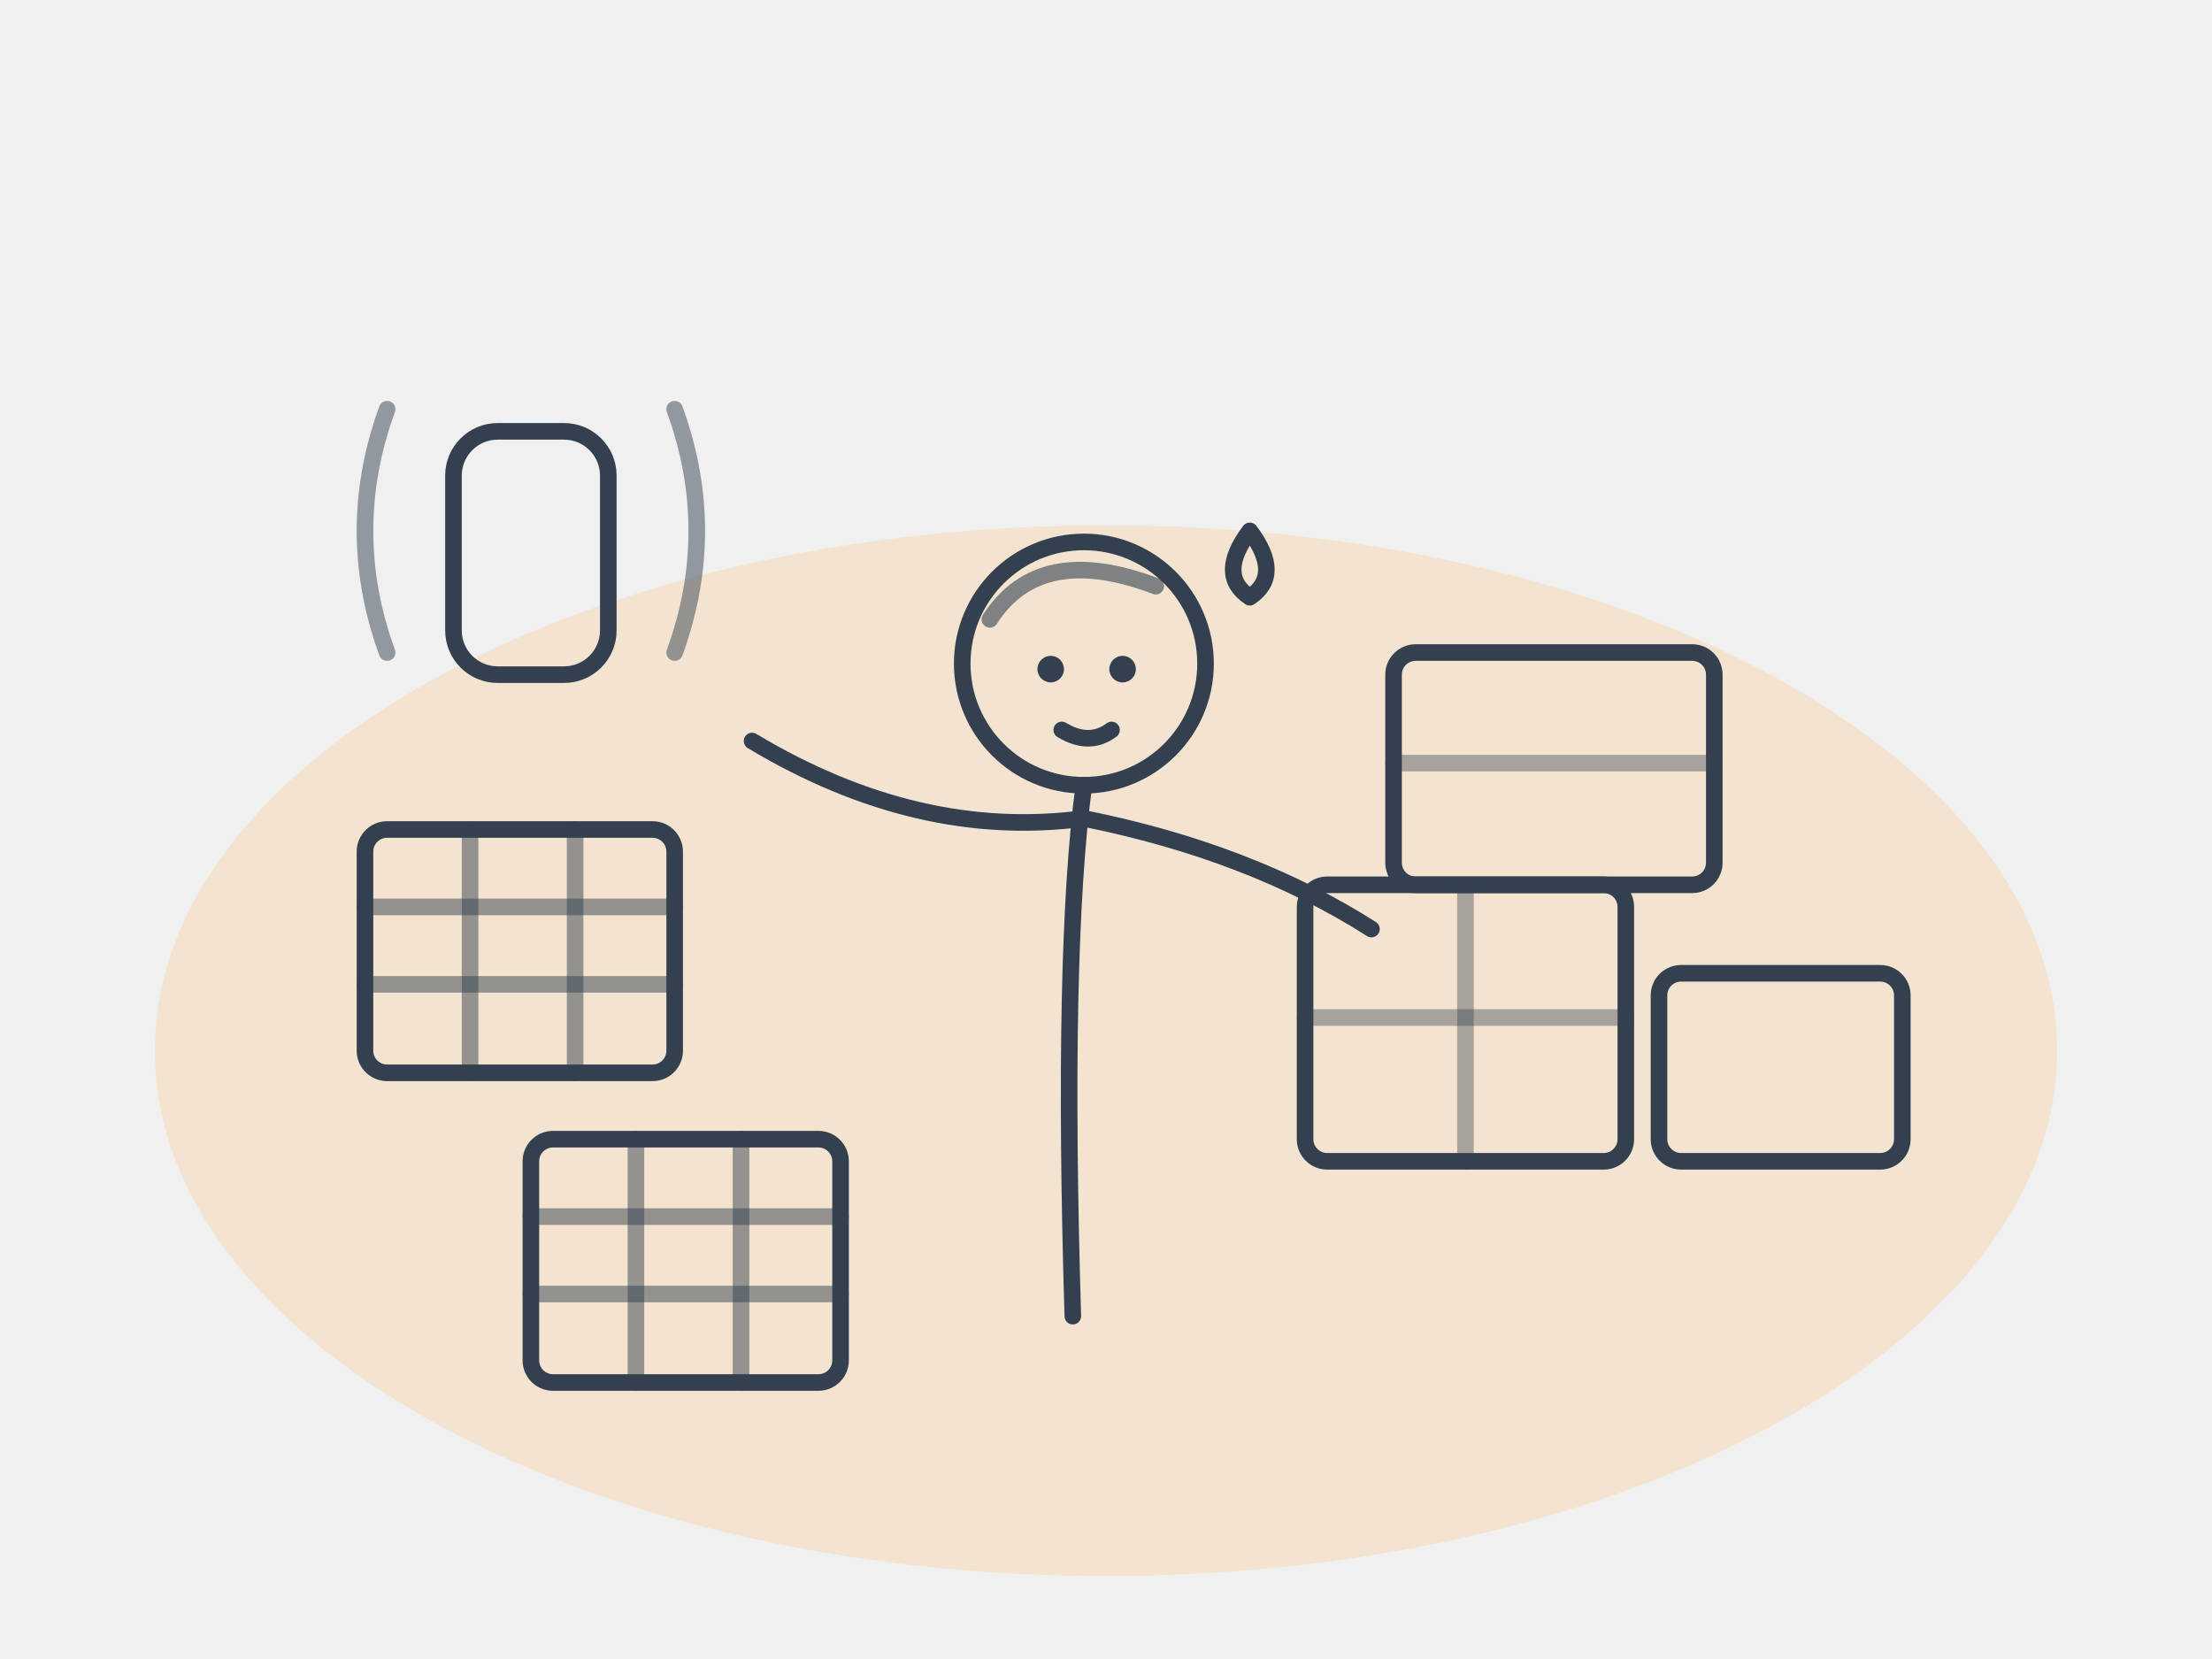
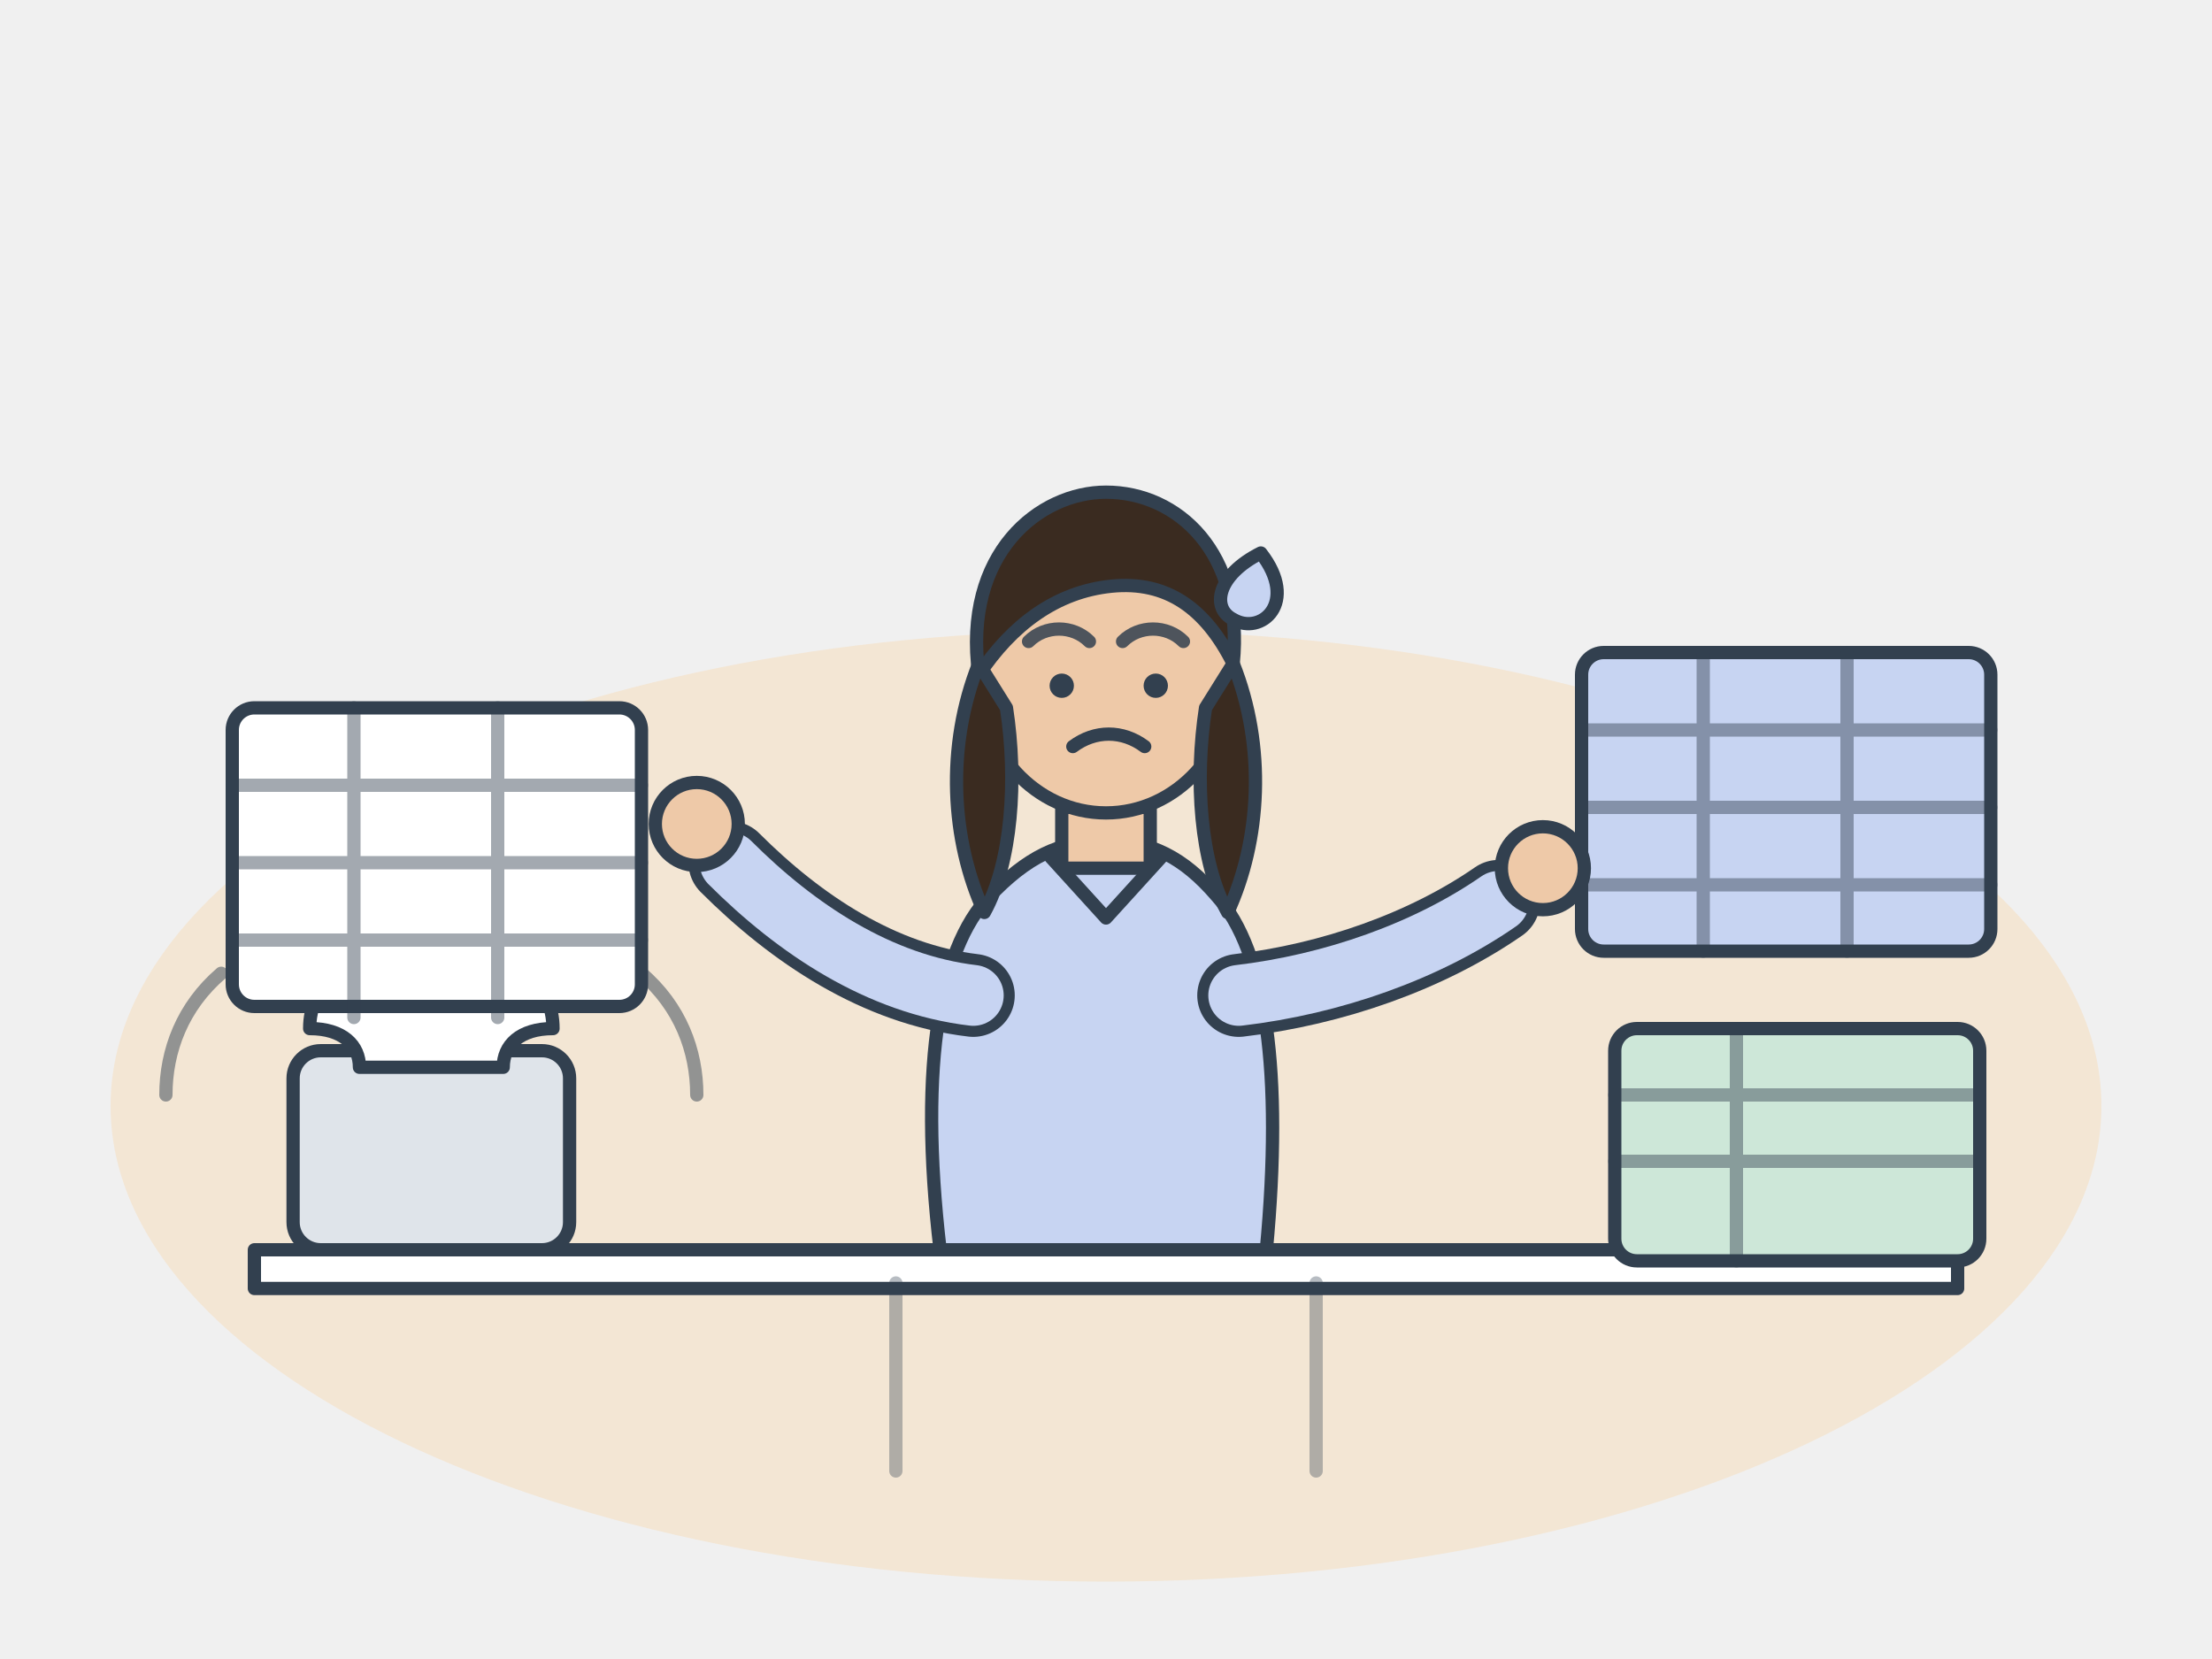
<svg xmlns="http://www.w3.org/2000/svg" viewBox="0 0 400 300" fill="none">
  <style>
-     .ink{stroke:#32404f;stroke-width:3;stroke-linecap:round;stroke-linejoin:round;fill:none}
-     .bob{animation:bob 3.4s ease-in-out infinite}
-     .ring{animation:ring 2.4s ease-in-out infinite;transform-origin:96px 96px}
-     .p1{animation:drift 5s ease-in-out infinite}
-     .p2{animation:drift 5s ease-in-out 1.4s infinite}
-     @keyframes bob{0%,100%{transform:translateY(0)}50%{transform:translateY(-5px)}}
-     @keyframes ring{0%,100%{transform:rotate(-8deg)}20%{transform:rotate(10deg)}40%{transform:rotate(-8deg)}}
-     @keyframes drift{0%,100%{transform:translateY(0) rotate(0)}50%{transform:translateY(-8px) rotate(-3deg)}}
+     .s{stroke:#32404f;stroke-width:2.4;stroke-linecap:round;stroke-linejoin:round}
+     .n{fill:none}
+     .breathe{animation:br 4.2s ease-in-out infinite}
+     .ring{animation:rg 2.6s ease-in-out infinite;transform-origin:78px 108px}
+     .p1{animation:drift 5.5s ease-in-out infinite}
+     .p2{animation:drift 5.5s ease-in-out 1.6s infinite}
+     .p3{animation:drift 5.5s ease-in-out 3.1s infinite}
+     .drop{animation:dp 3.4s ease-in-out infinite}
+     @keyframes br{0%,100%{transform:translateY(0)}50%{transform:translateY(-2px)}}
+     @keyframes rg{0%,60%,100%{transform:rotate(0deg)}10%{transform:rotate(-11deg)}20%{transform:rotate(11deg)}30%{transform:rotate(-8deg)}40%{transform:rotate(6deg)}}
+     @keyframes drift{0%,100%{transform:translateY(0) rotate(0deg)}50%{transform:translateY(-7px) rotate(-3deg)}}
+     @keyframes dp{0%{opacity:0;transform:translateY(-3px)}40%{opacity:.9}100%{opacity:0;transform:translateY(9px)}}
  </style>
-   <ellipse cx="200" cy="190" rx="172" ry="95" fill="#fad29d" opacity=".4" />
-   <rect class="ink" x="236" y="160" width="58" height="50" rx="4" fill="#fff" />
-   <rect class="ink" x="252" y="118" width="58" height="42" rx="4" fill="#fff" />
-   <line class="ink" x1="236" y1="184" x2="294" y2="184" opacity=".4" />
-   <line class="ink" x1="265" y1="160" x2="265" y2="210" opacity=".4" />
-   <path class="ink" d="M252 138 h58" opacity=".4" />
-   <rect class="ink" x="300" y="176" width="44" height="34" rx="4" fill="#cde7d8" />
+   <ellipse cx="200" cy="200" rx="180" ry="86" fill="#fad29d" opacity=".34" />
+   <path class="s" d="M46 226 h308 v7 h-308 z" fill="#fff" />
+   <g class="ring">
+     <path class="s" d="M58 190 h40 a5 5 0 0 1 5 5 v26 a5 5 0 0 1 -5 5 h-40 a5 5 0 0 1 -5 -5 v-26 a5 5 0 0 1 5 -5 z" fill="#dfe4ea" />
+     <path class="s" d="M56 186 c0 -8 6 -13 22 -13 c16 0 22 5 22 13 c-6 0 -9 3 -9 7 h-26 c0 -4 -3 -7 -9 -7 z" fill="#fff" />
+     <path class="s n" d="M40 176 c-7 6 -10 14 -10 22 M116 176 c7 6 10 14 10 22" opacity=".5" />
+   </g>
  <g class="p1">
-     <rect class="ink" x="66" y="150" width="56" height="44" rx="4" fill="#fff" />
-     <line class="ink" x1="66" y1="164" x2="122" y2="164" opacity=".5" />
-     <line class="ink" x1="66" y1="178" x2="122" y2="178" opacity=".5" />
-     <line class="ink" x1="85" y1="150" x2="85" y2="194" opacity=".5" />
-     <line class="ink" x1="104" y1="150" x2="104" y2="194" opacity=".5" />
+     <path class="s" d="M46 128 h66 a4 4 0 0 1 4 4 v46 a4 4 0 0 1 -4 4 h-66 a4 4 0 0 1 -4 -4 v-46 a4 4 0 0 1 4 -4 z" fill="#fff" />
+     <path class="s n" d="M42 142 h74 M42 156 h74 M42 170 h74 M64 128 v56 M90 128 v56" opacity=".45" />
  </g>
  <g class="p2">
-     <rect class="ink" x="96" y="206" width="56" height="44" rx="4" fill="#c7d4f2" />
-     <line class="ink" x1="96" y1="220" x2="152" y2="220" opacity=".5" />
-     <line class="ink" x1="96" y1="234" x2="152" y2="234" opacity=".5" />
-     <line class="ink" x1="115" y1="206" x2="115" y2="250" opacity=".5" />
-     <line class="ink" x1="134" y1="206" x2="134" y2="250" opacity=".5" />
+     <path class="s" d="M290 118 h66 a4 4 0 0 1 4 4 v46 a4 4 0 0 1 -4 4 h-66 a4 4 0 0 1 -4 -4 v-46 a4 4 0 0 1 4 -4 z" fill="#c7d4f2" />
+     <path class="s n" d="M286 132 h74 M286 146 h74 M286 160 h74 M308 118 v54 M334 118 v54" opacity=".45" />
  </g>
-   <g class="ring">
-     <rect class="ink" x="82" y="78" width="28" height="44" rx="8" fill="#fff" />
-     <path class="ink" d="M70 74 q-8 22 0 44" opacity=".5" />
-     <path class="ink" d="M122 74 q8 22 0 44" opacity=".5" />
+   <g class="p3">
+     <path class="s" d="M296 186 h58 a4 4 0 0 1 4 4 v34 a4 4 0 0 1 -4 4 h-58 a4 4 0 0 1 -4 -4 v-34 a4 4 0 0 1 4 -4 z" fill="#cde7d8" />
+     <path class="s n" d="M292 198 h66 M292 210 h66 M314 186 v42" opacity=".45" />
  </g>
-   <g class="bob">
-     <circle class="ink" cx="196" cy="120" r="22" />
-     <path class="ink" d="M179 112 q9 -14 30 -6" opacity=".6" />
-     <circle fill="#32404f" cx="190" cy="121" r="2.4" />
-     <circle fill="#32404f" cx="203" cy="121" r="2.4" />
-     <path class="ink" d="M192 132 q5 3 9 0" />
-     <path class="ink" d="M196 142 q-4 30 -2 96" />
-     <path class="ink" d="M196 148 q-30 4 -60 -14" />
-     <path class="ink" d="M196 148 q30 6 52 20" />
+   <g class="breathe">
+     <path class="s n" d="M162 232 v34 M238 232 v34" opacity=".35" />
+     <path class="s" d="M170 226 c-4 -34 0 -56 10 -65 c7 -7 13 -9 20 -9 c8 0 14 3 20 10 c9 10 12 32 9 64 z" fill="#c7d4f2" />
+     <path class="s n" d="M190 155 l10 11 l10 -11" />
+     <g>
+       <path d="M176 180 c-17 -2 -32 -12 -44 -24" stroke="#32404f" stroke-width="15" stroke-linecap="round" fill="none" />
+       <path d="M176 180 c-17 -2 -32 -12 -44 -24" stroke="#c7d4f2" stroke-width="11" stroke-linecap="round" fill="none" />
+     </g>
+     <circle class="s" cx="126" cy="149" r="7.5" fill="#eec9a8" />
+     <g>
+       <path d="M224 180 c17 -2 34 -8 47 -17" stroke="#32404f" stroke-width="15" stroke-linecap="round" fill="none" />
+       <path d="M224 180 c17 -2 34 -8 47 -17" stroke="#c7d4f2" stroke-width="11" stroke-linecap="round" fill="none" />
+     </g>
+     <circle class="s" cx="279" cy="157" r="7.5" fill="#eec9a8" />
+     <path class="s" d="M192 146 h16 v11 h-16 z" fill="#eec9a8" />
+     <ellipse class="s" cx="200" cy="122" rx="23" ry="25" fill="#eec9a8" />
+     <path class="s" d="M177 122 c-3 -22 11 -33 23 -33 c13 0 25 11 23 31 c-5 -10 -12 -15 -22 -14 c-10 1 -18 7 -24 16 z" fill="#3a2b20" />
+     <path class="s" d="M177 120 c-6 15 -5 32 1 45 c5 -9 6 -24 4 -37 z" fill="#3a2b20" />
+     <path class="s" d="M223 120 c6 15 5 32 -1 45 c-5 -9 -6 -24 -4 -37 z" fill="#3a2b20" />
+     <path class="s n" d="M186 116 c3 -3 8 -3 11 0" opacity=".85" />
+     <path class="s n" d="M203 116 c3 -3 8 -3 11 0" opacity=".85" />
+     <circle fill="#32404f" cx="192" cy="124" r="2.2" />
+     <circle fill="#32404f" cx="209" cy="124" r="2.2" />
+     <path class="s n" d="M194 135 c4 -3 9 -3 13 0" />
  </g>
-   <path class="ink" d="M226 96 q6 8 0 12 q-6 -4 0 -12" fill="#c7d4f2" />
+   <path class="drop s" d="M228 100 c7 9 0 15 -5 12 c-4 -2 -3 -8 5 -12 z" fill="#c7d4f2" />
</svg>
